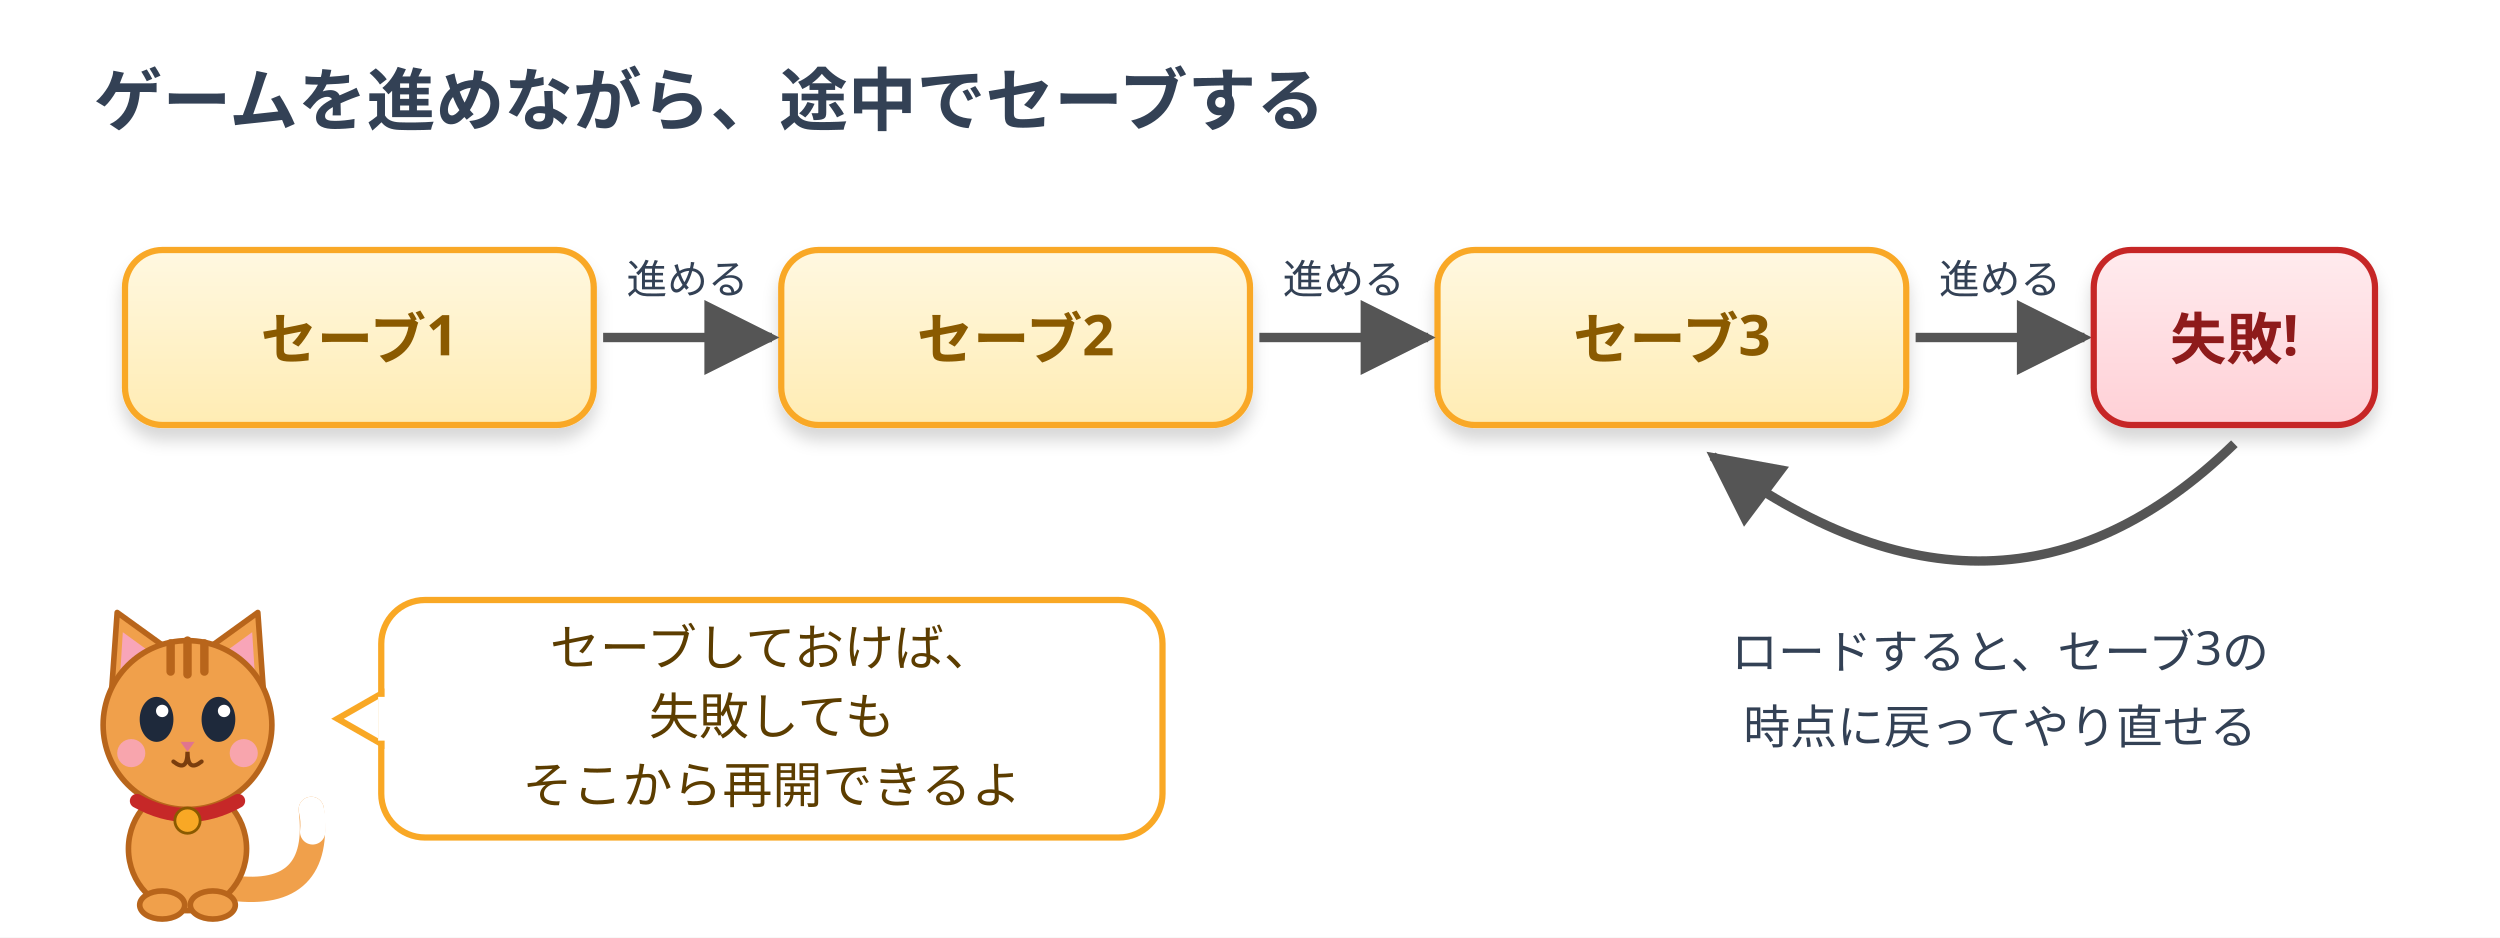
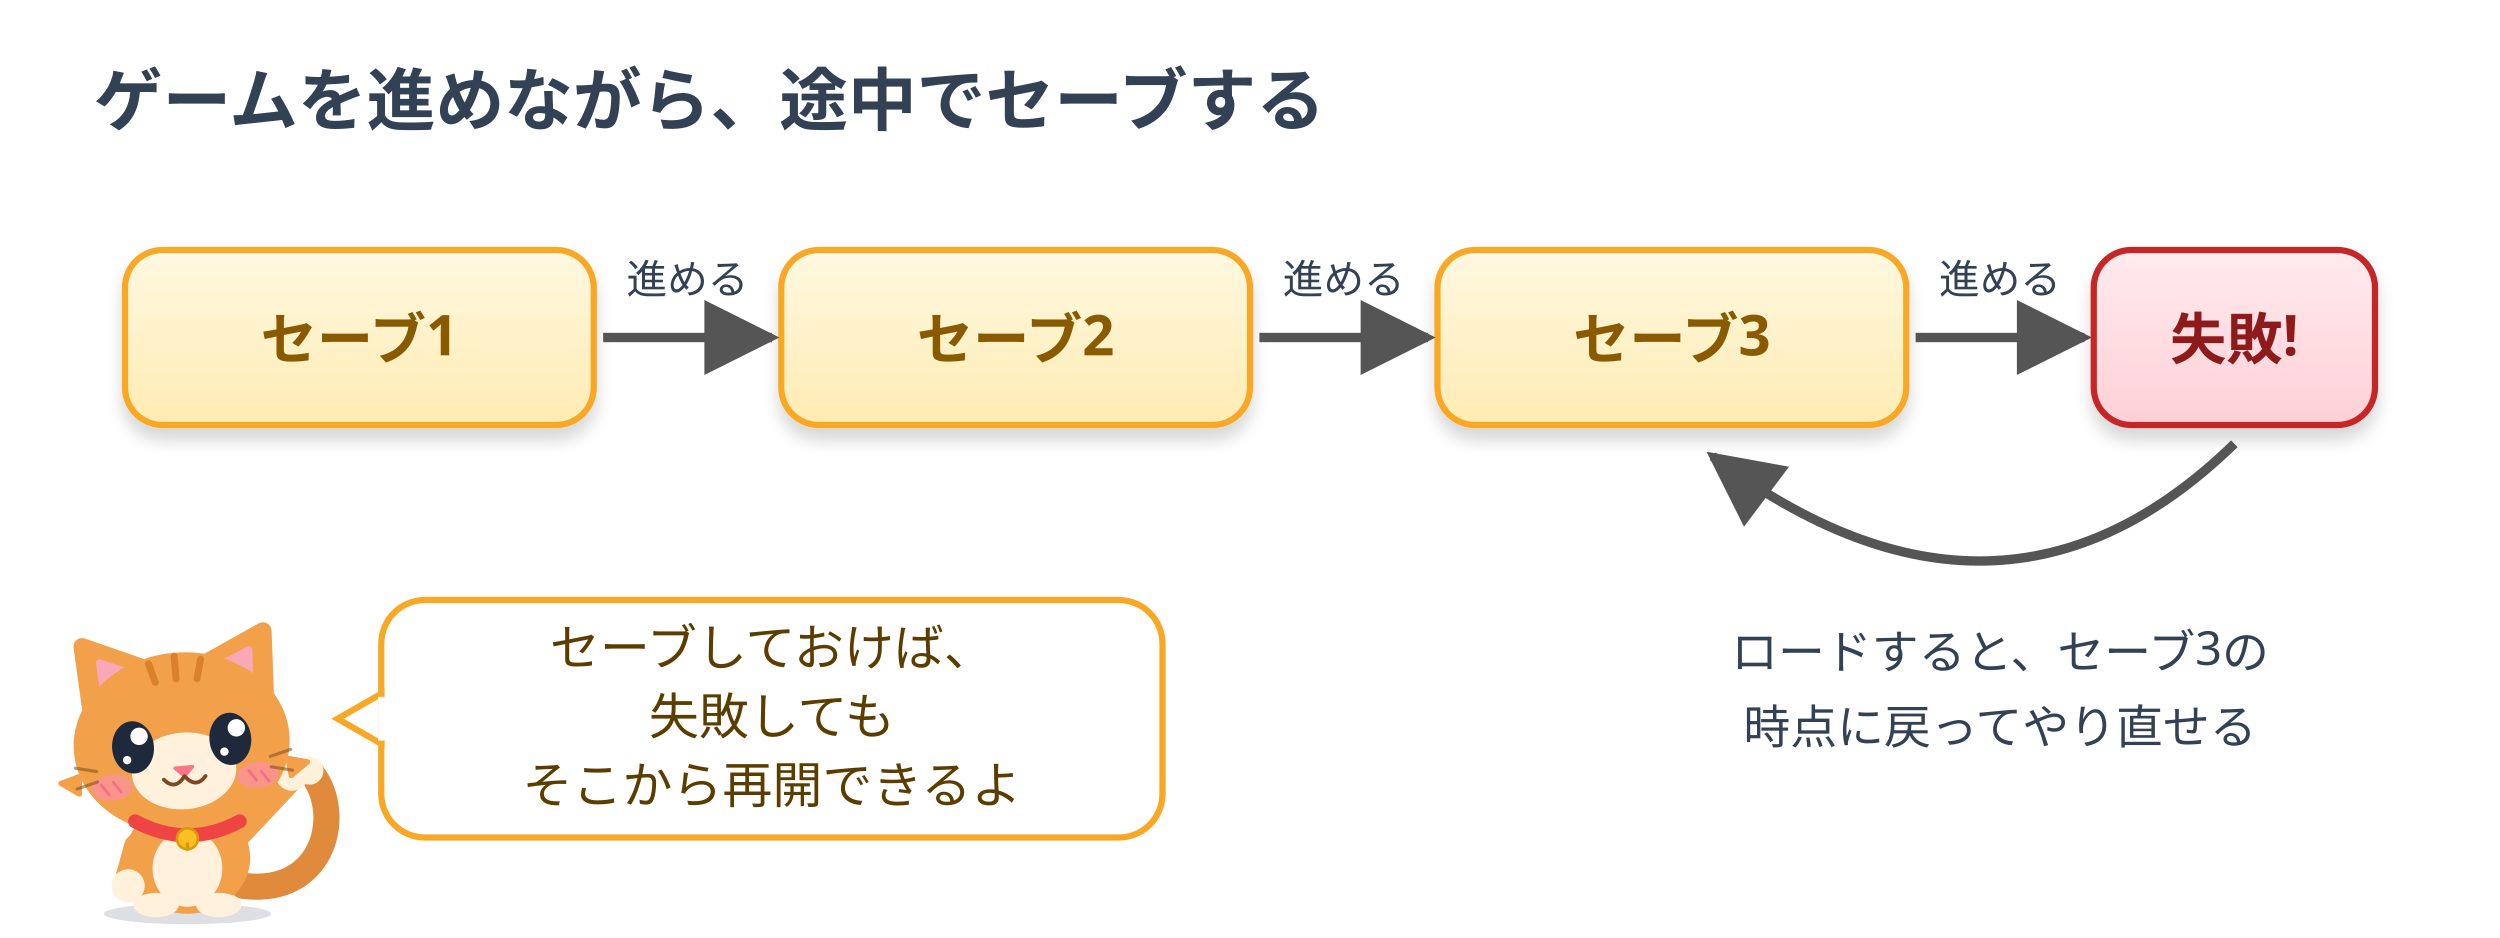
<svg xmlns="http://www.w3.org/2000/svg" viewBox="0 0 800 300" width="800" height="300" font-family="'Segoe UI','Yu Gothic UI','Meiryo',sans-serif" role="img">
  <defs>
    <filter id="sh" x="-10%" y="-10%" width="120%" height="130%">
      <feDropShadow dx="0" dy="4" stdDeviation="2.5" flood-color="#000" flood-opacity="0.16" />
    </filter>
    <linearGradient id="gGray" x1="0" y1="0" x2="0" y2="1">
      <stop offset="0" stop-color="#f8fafc" />
      <stop offset="1" stop-color="#e2e8f0" />
    </linearGradient>
    <linearGradient id="gYel" x1="0" y1="0" x2="0" y2="1">
      <stop offset="0" stop-color="#fff8e1" />
      <stop offset="1" stop-color="#ffecb3" />
    </linearGradient>
    <linearGradient id="gRed" x1="0" y1="0" x2="0" y2="1">
      <stop offset="0" stop-color="#ffebee" />
      <stop offset="1" stop-color="#ffd0d6" />
    </linearGradient>
    <marker id="ar" viewBox="0 0 10 10" refX="9" refY="5" markerWidth="8" markerHeight="8" orient="auto-start-reverse">
      <path d="M0 0L10 5L0 10z" fill="#555555" />
    </marker>
  </defs>
  <rect width="800" height="300" fill="#ffffff" />
  <text x="30" y="40" font-size="22" fill="#334155" text-anchor="start" font-weight="700">ゲームを進めながら、途中でセーブする</text>
  <rect x="40" y="80" width="150" height="56" rx="12" fill="url(#gYel)" stroke="#f9a825" stroke-width="2" filter="url(#sh)" />
  <text x="115" y="115" font-size="18" fill="#8a5a00" text-anchor="middle" font-weight="700">セーブ1</text>
  <rect x="250" y="80" width="150" height="56" rx="12" fill="url(#gYel)" stroke="#f9a825" stroke-width="2" filter="url(#sh)" />
  <text x="325" y="115" font-size="18" fill="#8a5a00" text-anchor="middle" font-weight="700">セーブ2</text>
  <rect x="460" y="80" width="150" height="56" rx="12" fill="url(#gYel)" stroke="#f9a825" stroke-width="2" filter="url(#sh)" />
  <text x="535" y="115" font-size="18" fill="#8a5a00" text-anchor="middle" font-weight="700">セーブ3</text>
  <line x1="193" y1="108" x2="247" y2="108" stroke="#555555" stroke-width="3" marker-end="url(#ar)" />
  <text x="220" y="94" font-size="13" fill="#334155" text-anchor="middle">進める</text>
  <line x1="403" y1="108" x2="457" y2="108" stroke="#555555" stroke-width="3" marker-end="url(#ar)" />
  <text x="430" y="94" font-size="13" fill="#334155" text-anchor="middle">進める</text>
  <line x1="613" y1="108" x2="667" y2="108" stroke="#555555" stroke-width="3" marker-end="url(#ar)" />
  <text x="640" y="94" font-size="13" fill="#334155" text-anchor="middle">進める</text>
  <rect x="670" y="80" width="90" height="56" rx="12" fill="url(#gRed)" stroke="#c62828" stroke-width="2" filter="url(#sh)" />
  <text x="715" y="115" font-size="18" fill="#8e1b1b" text-anchor="middle" font-weight="700">失敗!</text>
  <path d="M715 142 Q640 215 548 146" fill="none" stroke="#555555" stroke-width="3" marker-end="url(#ar)" />
  <text x="640" y="214" font-size="15" fill="#334155" text-anchor="middle">ロードすると、セーブ3の</text>
  <text x="640" y="238" font-size="15" fill="#334155" text-anchor="middle">時点に戻ってやり直せる</text>
-   <g transform="translate(60 232) scale(0.9)">
-     <path d="M16 58 Q48 62 44 30" fill="none" stroke="#f0a04b" stroke-width="9" stroke-linecap="round" />
-     <path d="M44.5 38 Q45 34 44 30" fill="none" stroke="#ffffff" stroke-width="9" stroke-linecap="round" />
-     <ellipse cx="0" cy="44" rx="21" ry="22" fill="#f0a04b" stroke="#b8651b" stroke-width="2" />
-     <ellipse cx="-9" cy="64" rx="8" ry="5" fill="#f0a04b" stroke="#b8651b" stroke-width="2" />
-     <ellipse cx="9" cy="64" rx="8" ry="5" fill="#f0a04b" stroke="#b8651b" stroke-width="2" />
-     <polygon points="-27,-12 -25,-40 -7,-27" fill="#f0a04b" stroke="#b8651b" stroke-width="2" stroke-linejoin="round" />
-     <polygon points="27,-12 25,-40 7,-27" fill="#f0a04b" stroke="#b8651b" stroke-width="2" stroke-linejoin="round" />
-     <polygon points="-24,-17 -23,-33 -12,-25" fill="#f8a5b8" />
-     <polygon points="24,-17 23,-33 12,-25" fill="#f8a5b8" />
-     <circle cx="0" cy="0" r="30" fill="#f0a04b" stroke="#b8651b" stroke-width="2" />
-     <path d="M-6 -29 L-6 -19 M0 -30 L0 -18 M6 -29 L6 -19" stroke="#b8651b" stroke-width="3" stroke-linecap="round" />
-     <ellipse cx="-11" cy="-2" rx="6" ry="8" fill="#1e293b" />
-     <circle cx="-9" cy="-5" r="2.2" fill="#fff" />
-     <ellipse cx="11" cy="-2" rx="6" ry="8" fill="#1e293b" />
-     <circle cx="13" cy="-5" r="2.2" fill="#fff" />
-     <circle cx="-20" cy="10" r="5" fill="#f8a5b8" opacity="0.9" />
-     <circle cx="20" cy="10" r="5" fill="#f8a5b8" opacity="0.9" />
-     <polygon points="-2.5,6 2.5,6 0,9.5" fill="#e0748f" />
-     <path d="M-5 13 Q0 17 0 9.5 Q0 17 5 13" fill="none" stroke="#7a3d0d" stroke-width="1.5" stroke-linecap="round" />
-     <path d="M-18 27 Q0 37 18 27" fill="none" stroke="#c62828" stroke-width="5" stroke-linecap="round" />
-     <circle cx="0" cy="34" r="4.5" fill="#f9a825" stroke="#8a5a00" stroke-width="1" />
+   <g transform="translate(-1.4 -14.5) scale(0.558)">
+     <ellipse cx="110" cy="550" rx="48" ry="6" fill="#1E293B" opacity="0.15" />
+     <g transform="translate(0 0)">
+       <path d="M142 534 C190 540 200 490 180 468" fill="none" stroke="#E08A3C" stroke-width="15" stroke-linecap="round" />
+       <circle cx="180" cy="468" r="8" fill="#FFF1DC" />
+       <ellipse cx="110" cy="518" rx="36" ry="32" fill="#F2A04A" />
+       <ellipse cx="110" cy="524" rx="20" ry="22" fill="#FFF1DC" />
+       <ellipse cx="92" cy="545" rx="13" ry="7" fill="#FFF1DC" />
+       <ellipse cx="128" cy="545" rx="13" ry="7" fill="#FFF1DC" />
+       <path d="M82 512 L76 534" stroke="#F2A04A" stroke-width="17" stroke-linecap="round" />
+       <circle cx="76" cy="534" r="9.5" fill="#FFF1DC" />
+       <path d="M138 504 L170 470" stroke="#F2A04A" stroke-width="17" stroke-linecap="round" />
+       <circle cx="170" cy="470" r="9.5" fill="#FFF1DC" />
+       <g transform="rotate(-5 110 490)">
+         <path d="M60 432 L58 392 L98 410 z M160 432 L162 392 L122 410 z" fill="#F2A04A" stroke="#F2A04A" stroke-width="10" stroke-linejoin="round" />
+         <path d="M68 420 L67 402 L86 410 z M152 420 L153 402 L134 410 z" fill="#F9A8B8" stroke="#F9A8B8" stroke-width="4" stroke-linejoin="round" />
+         <path d="M50 466 l-11 3 l10 7 z M170 466 l11 3 l-10 7 z" fill="#F2A04A" stroke="#F2A04A" stroke-width="3" stroke-linejoin="round" />
+         <ellipse cx="110" cy="452" rx="62" ry="52" fill="#F2A04A" />
+         <ellipse cx="110" cy="468" rx="30" ry="22" fill="#FFF1DC" />
+         <path d="M110 402 v13 M95 405 l3 11 M125 405 l-3 11" fill="none" stroke="#D9822B" stroke-width="4" stroke-linecap="round" />
+         <ellipse cx="68" cy="474" rx="12" ry="7.5" fill="#FB8FA3" opacity="0.7" />
+         <ellipse cx="152" cy="474" rx="12" ry="7.5" fill="#FB8FA3" opacity="0.7" />
+         <path d="M62 472 l4 6 M69 471 l4 6 M147 471 l4 6 M154 472 l4 6" stroke="#F0708A" stroke-width="1.6" stroke-linecap="round" />
+         <ellipse cx="82" cy="452" rx="12" ry="15" fill="#1E293B" />
+         <ellipse cx="138" cy="452" rx="12" ry="15" fill="#1E293B" />
+         <circle cx="86" cy="446" r="5" fill="#fff" />
+         <circle cx="142" cy="446" r="5" fill="#fff" />
+         <circle cx="78" cy="459" r="2.4" fill="#fff" />
+         <circle cx="134" cy="459" r="2.4" fill="#fff" />
+         <path d="M105 466 h10 l-5 5 z" fill="#F9768B" stroke="#F9768B" stroke-width="2" stroke-linejoin="round" />
+         <path d="M110 471 q-6 8 -12 1 M110 471 q6 8 12 1" fill="none" stroke="#7C4A1E" stroke-width="2.2" stroke-linecap="round" />
+         <g stroke="#7C4A1E" stroke-width="1.8" stroke-linecap="round" opacity="0.55">
+           <path d="M60 464 l-12 -3 M60 470 l-12 3 M160 464 l12 -3 M160 470 l12 3" />
+         </g>
+       </g>
+       <path d="M80 497 q30 16 60 0" fill="none" stroke="#EF4444" stroke-width="8" stroke-linecap="round" />
+       <circle cx="110" cy="507" r="6" fill="#FBBF24" stroke="#D99A06" stroke-width="1.5" />
+       <path d="M110 510 v3" stroke="#D99A06" stroke-width="2" stroke-linecap="round" />
+     </g>
  </g>
  <rect x="122" y="192" width="250" height="76" rx="14" fill="#ffffff" stroke="#f9a825" stroke-width="2" />
  <polygon points="122,222.0 108,230.0 122,238.0" fill="#ffffff" stroke="#f9a825" stroke-width="2" />
  <rect x="121" y="223.0" width="3" height="14" fill="#ffffff" />
  <text x="247.0" y="213.0" font-size="16" fill="#5c3d00" text-anchor="middle">セーブしておけば、</text>
  <text x="247.0" y="235.0" font-size="16" fill="#5c3d00" text-anchor="middle">失敗しても</text>
  <text x="247.0" y="257.0" font-size="16" fill="#5c3d00" text-anchor="middle">そこから再開できるよ</text>
</svg>
